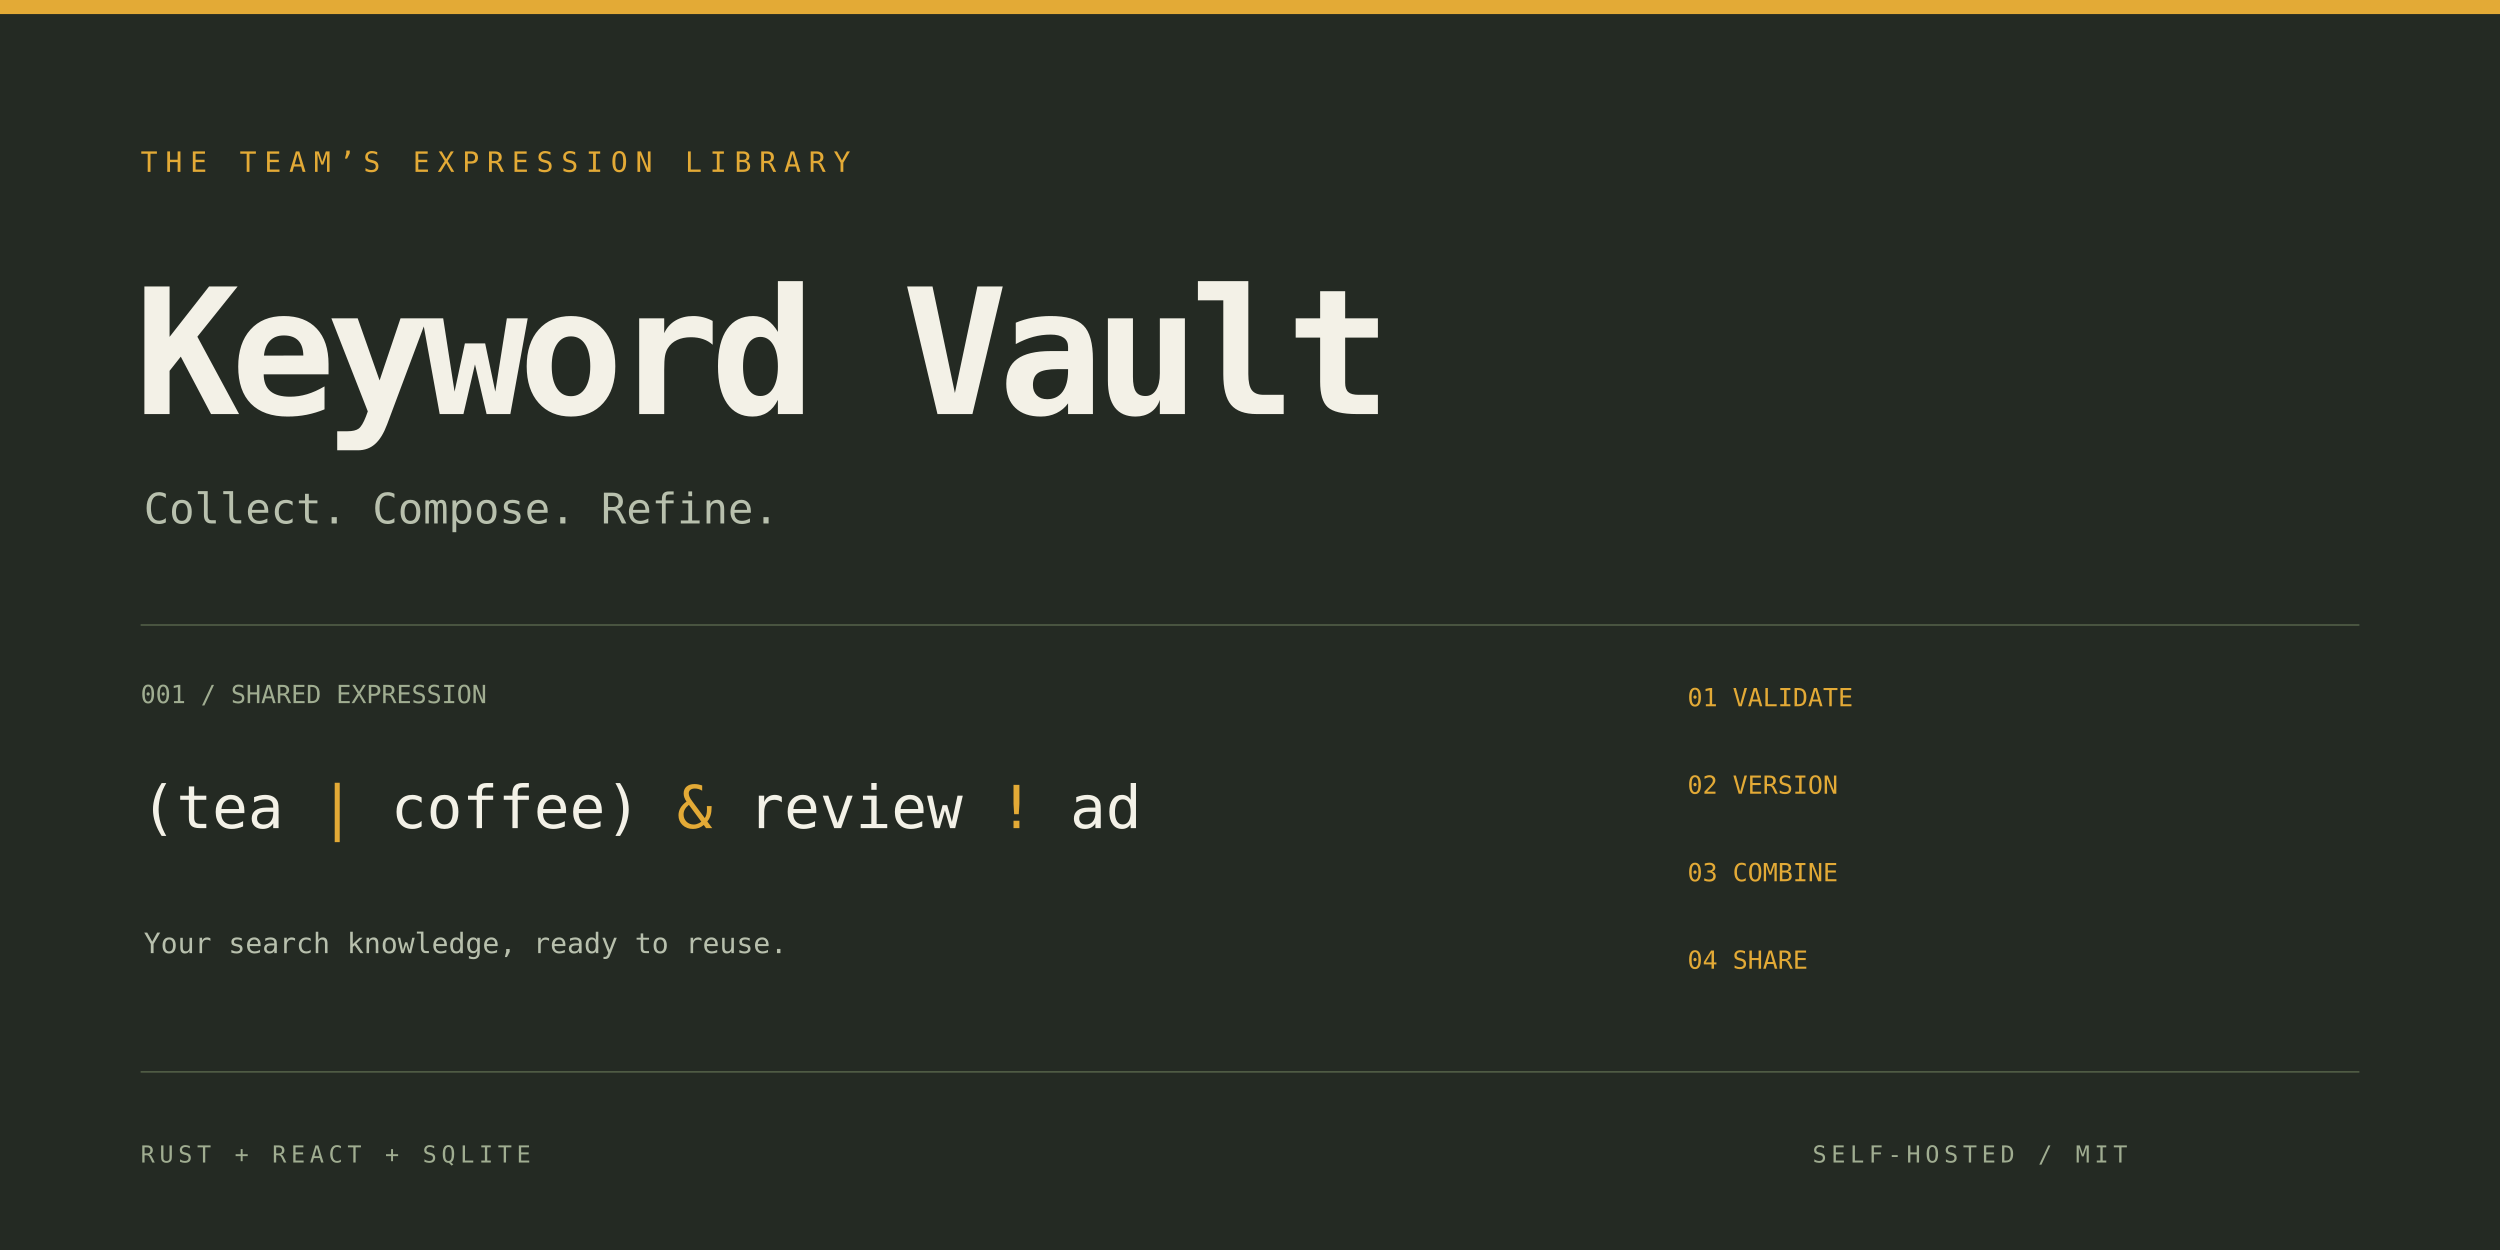
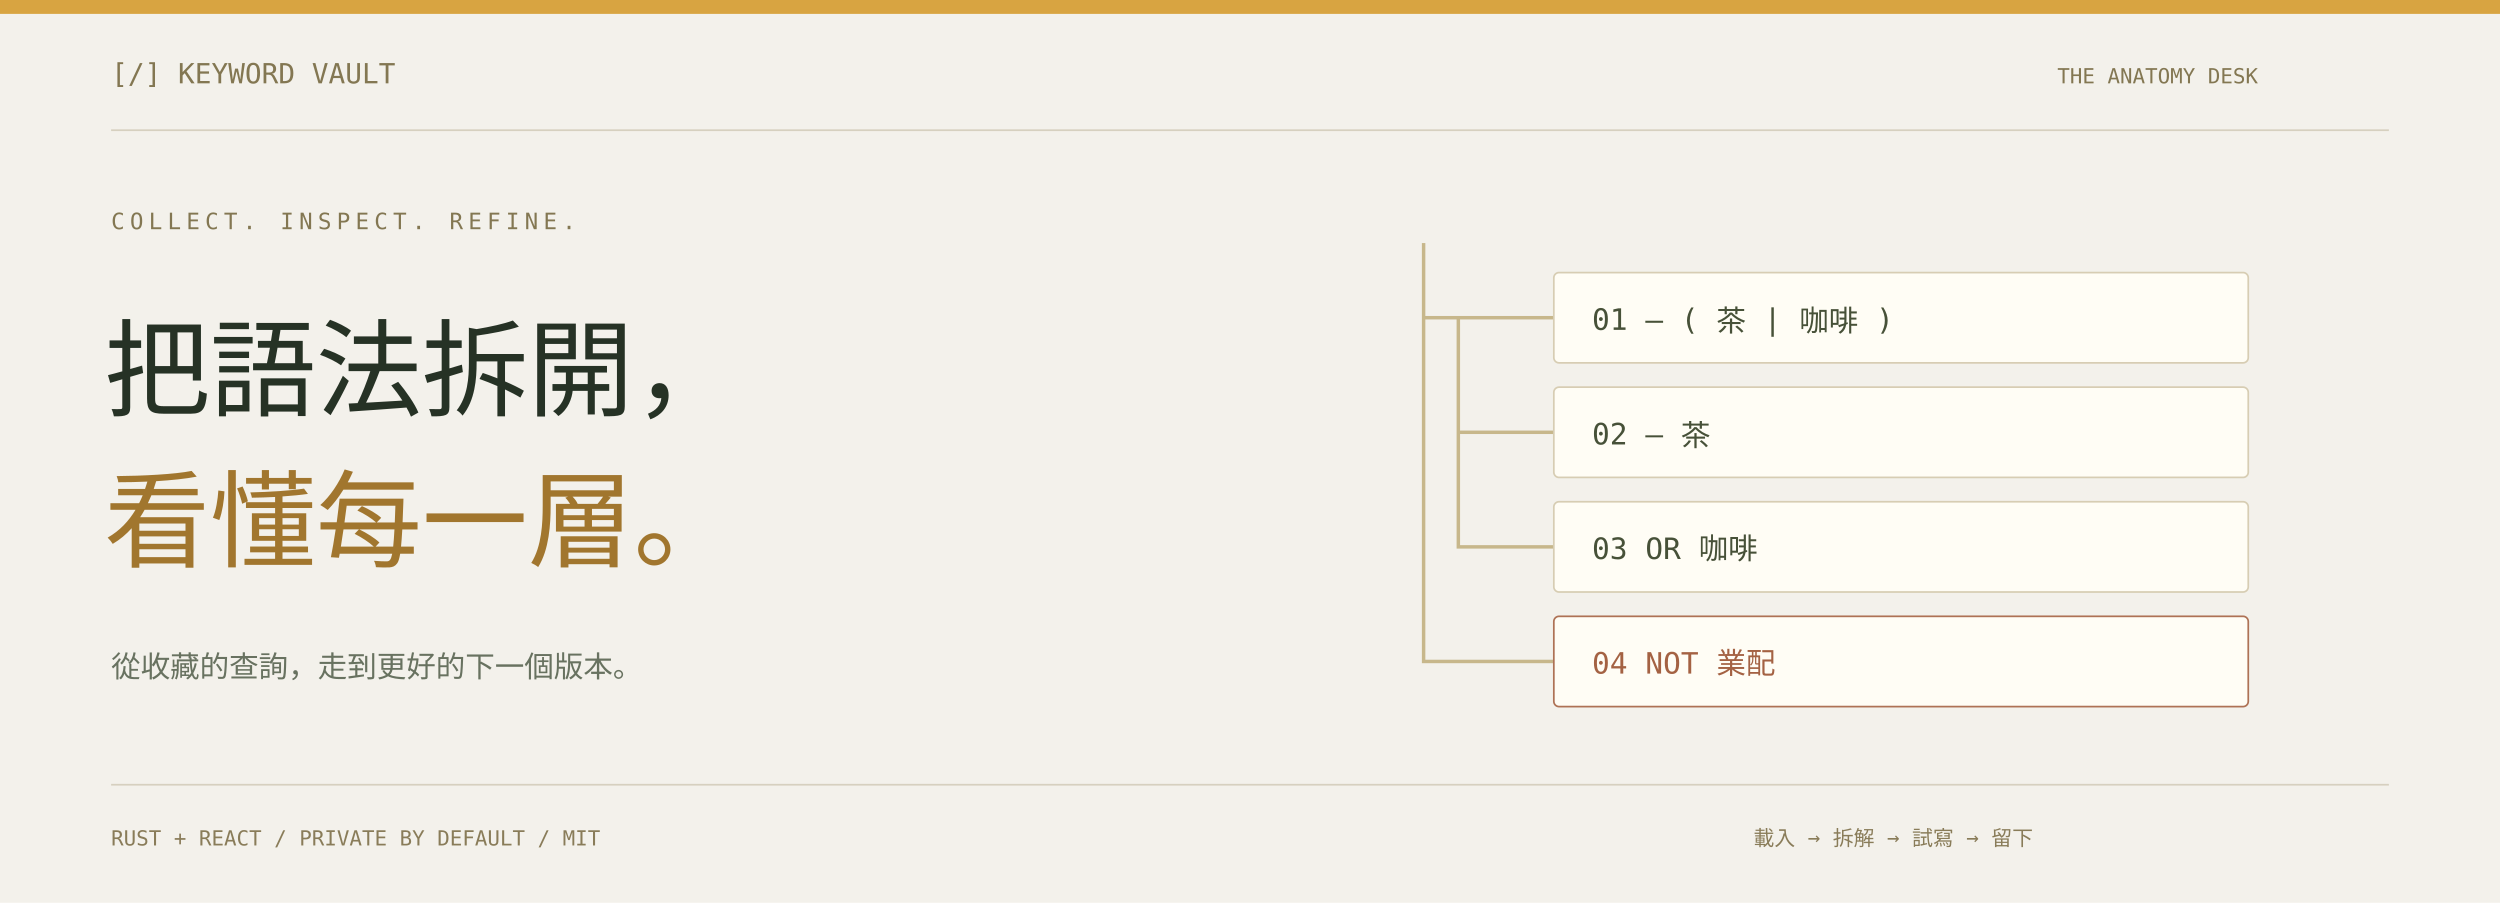
- <svg xmlns="http://www.w3.org/2000/svg" width="1600" height="800" viewBox="0 0 1600 800" role="img" aria-labelledby="title desc">
-   <rect width="1600" height="800" fill="#242a23" />
-   <rect width="1600" height="9" fill="#e3aa36" />
-   <g font-family="monospace">
-     <text x="90" y="110" fill="#e3aa36" font-size="18" letter-spacing="5">THE TEAM’S EXPRESSION LIBRARY</text>
-     <text x="86" y="265" fill="#f3f1e7" font-size="112" font-weight="bold" letter-spacing="-6">Keyword Vault</text>
-     <text x="92" y="335" fill="#b8c0ad" font-size="27">Collect. Compose. Refine.</text>
-     <path d="M90 400h1420M90 686h1420" stroke="#536047" />
-     <text x="90" y="450" fill="#a0ad91" font-size="16">001 / SHARED EXPRESSION</text>
-     <text x="90" y="530" fill="#f3f1e7" font-size="38">(tea <tspan fill="#e3aa36">|</tspan> coffee) <tspan fill="#e3aa36">&amp;</tspan> review <tspan fill="#e3aa36">!</tspan> ad</text>
-     <text x="92" y="610" fill="#b8c0ad" font-size="18">Your search knowledge, ready to reuse.</text>
-     <g fill="#e3aa36" font-size="16">
-       <text x="1080" y="452">01   VALIDATE</text>
-       <text x="1080" y="508">02   VERSION</text>
-       <text x="1080" y="564">03   COMBINE</text>
-       <text x="1080" y="620">04   SHARE</text>
-     </g>
-     <text x="90" y="744" fill="#a0ad91" font-size="15" letter-spacing="3">RUST + REACT + SQLITE</text>
-     <text x="1160" y="744" fill="#a0ad91" font-size="15" letter-spacing="3">SELF-HOSTED / MIT</text>
+ <svg xmlns="http://www.w3.org/2000/svg" width="1440" height="520" viewBox="0 0 1440 520">
+   <rect width="1440" height="520" fill="#f3f1eb" />
+   <rect width="1440" height="8" fill="#d8a441" />
+   <path d="M64 75H1376M64 452H1376" stroke="#d6d0bf" />
+   <g font-family="monospace" fill="#837752">
+     <text x="64" y="48" font-size="16">[/] KEYWORD VAULT</text>
+     <text x="1185" y="48" font-size="12">THE ANATOMY DESK</text>
+     <text x="64" y="132" font-size="13" letter-spacing="3">COLLECT. INSPECT. REFINE.</text>
+   </g>
+   <g font-family="'Songti TC',Georgia,serif" fill="#263225" font-size="61">
+     <text x="60" y="235">把語法拆開，</text>
+     <text x="60" y="322" fill="#a1762e">看懂每一層。</text>
+   </g>
+   <text x="64" y="390" fill="#687260" font-family="sans-serif" font-size="17">從收藏的查詢，走到更好的下一個版本。</text>
+   <g fill="none" stroke="#c7b78b" stroke-width="2">
+     <path d="M820 140V381H895M840 183V249H895M840 183V315H895M820 183H895" />
+   </g>
+   <g fill="#fffdf5" stroke="#d7cdb3">
+     <rect x="895" y="157" width="400" height="52" rx="3" />
+     <rect x="895" y="223" width="400" height="52" rx="3" />
+     <rect x="895" y="289" width="400" height="52" rx="3" />
+     <rect x="895" y="355" width="400" height="52" rx="3" stroke="#ae7255" />
+   </g>
+   <g font-family="monospace" font-size="17" fill="#475138">
+     <text x="917" y="190">01  —    ( 茶 | 咖啡 )</text>
+     <text x="917" y="256">02  —    茶</text>
+     <text x="917" y="322">03  OR   咖啡</text>
+     <text x="917" y="388" fill="#a46243">04  NOT  業配</text>
+   </g>
+   <g font-family="monospace" fill="#897c59" font-size="12">
+     <text x="64" y="487">RUST + REACT / PRIVATE BY DEFAULT / MIT</text>
+     <text x="1010" y="487">載入 → 拆解 → 試寫 → 留下</text>
  </g>
</svg>
